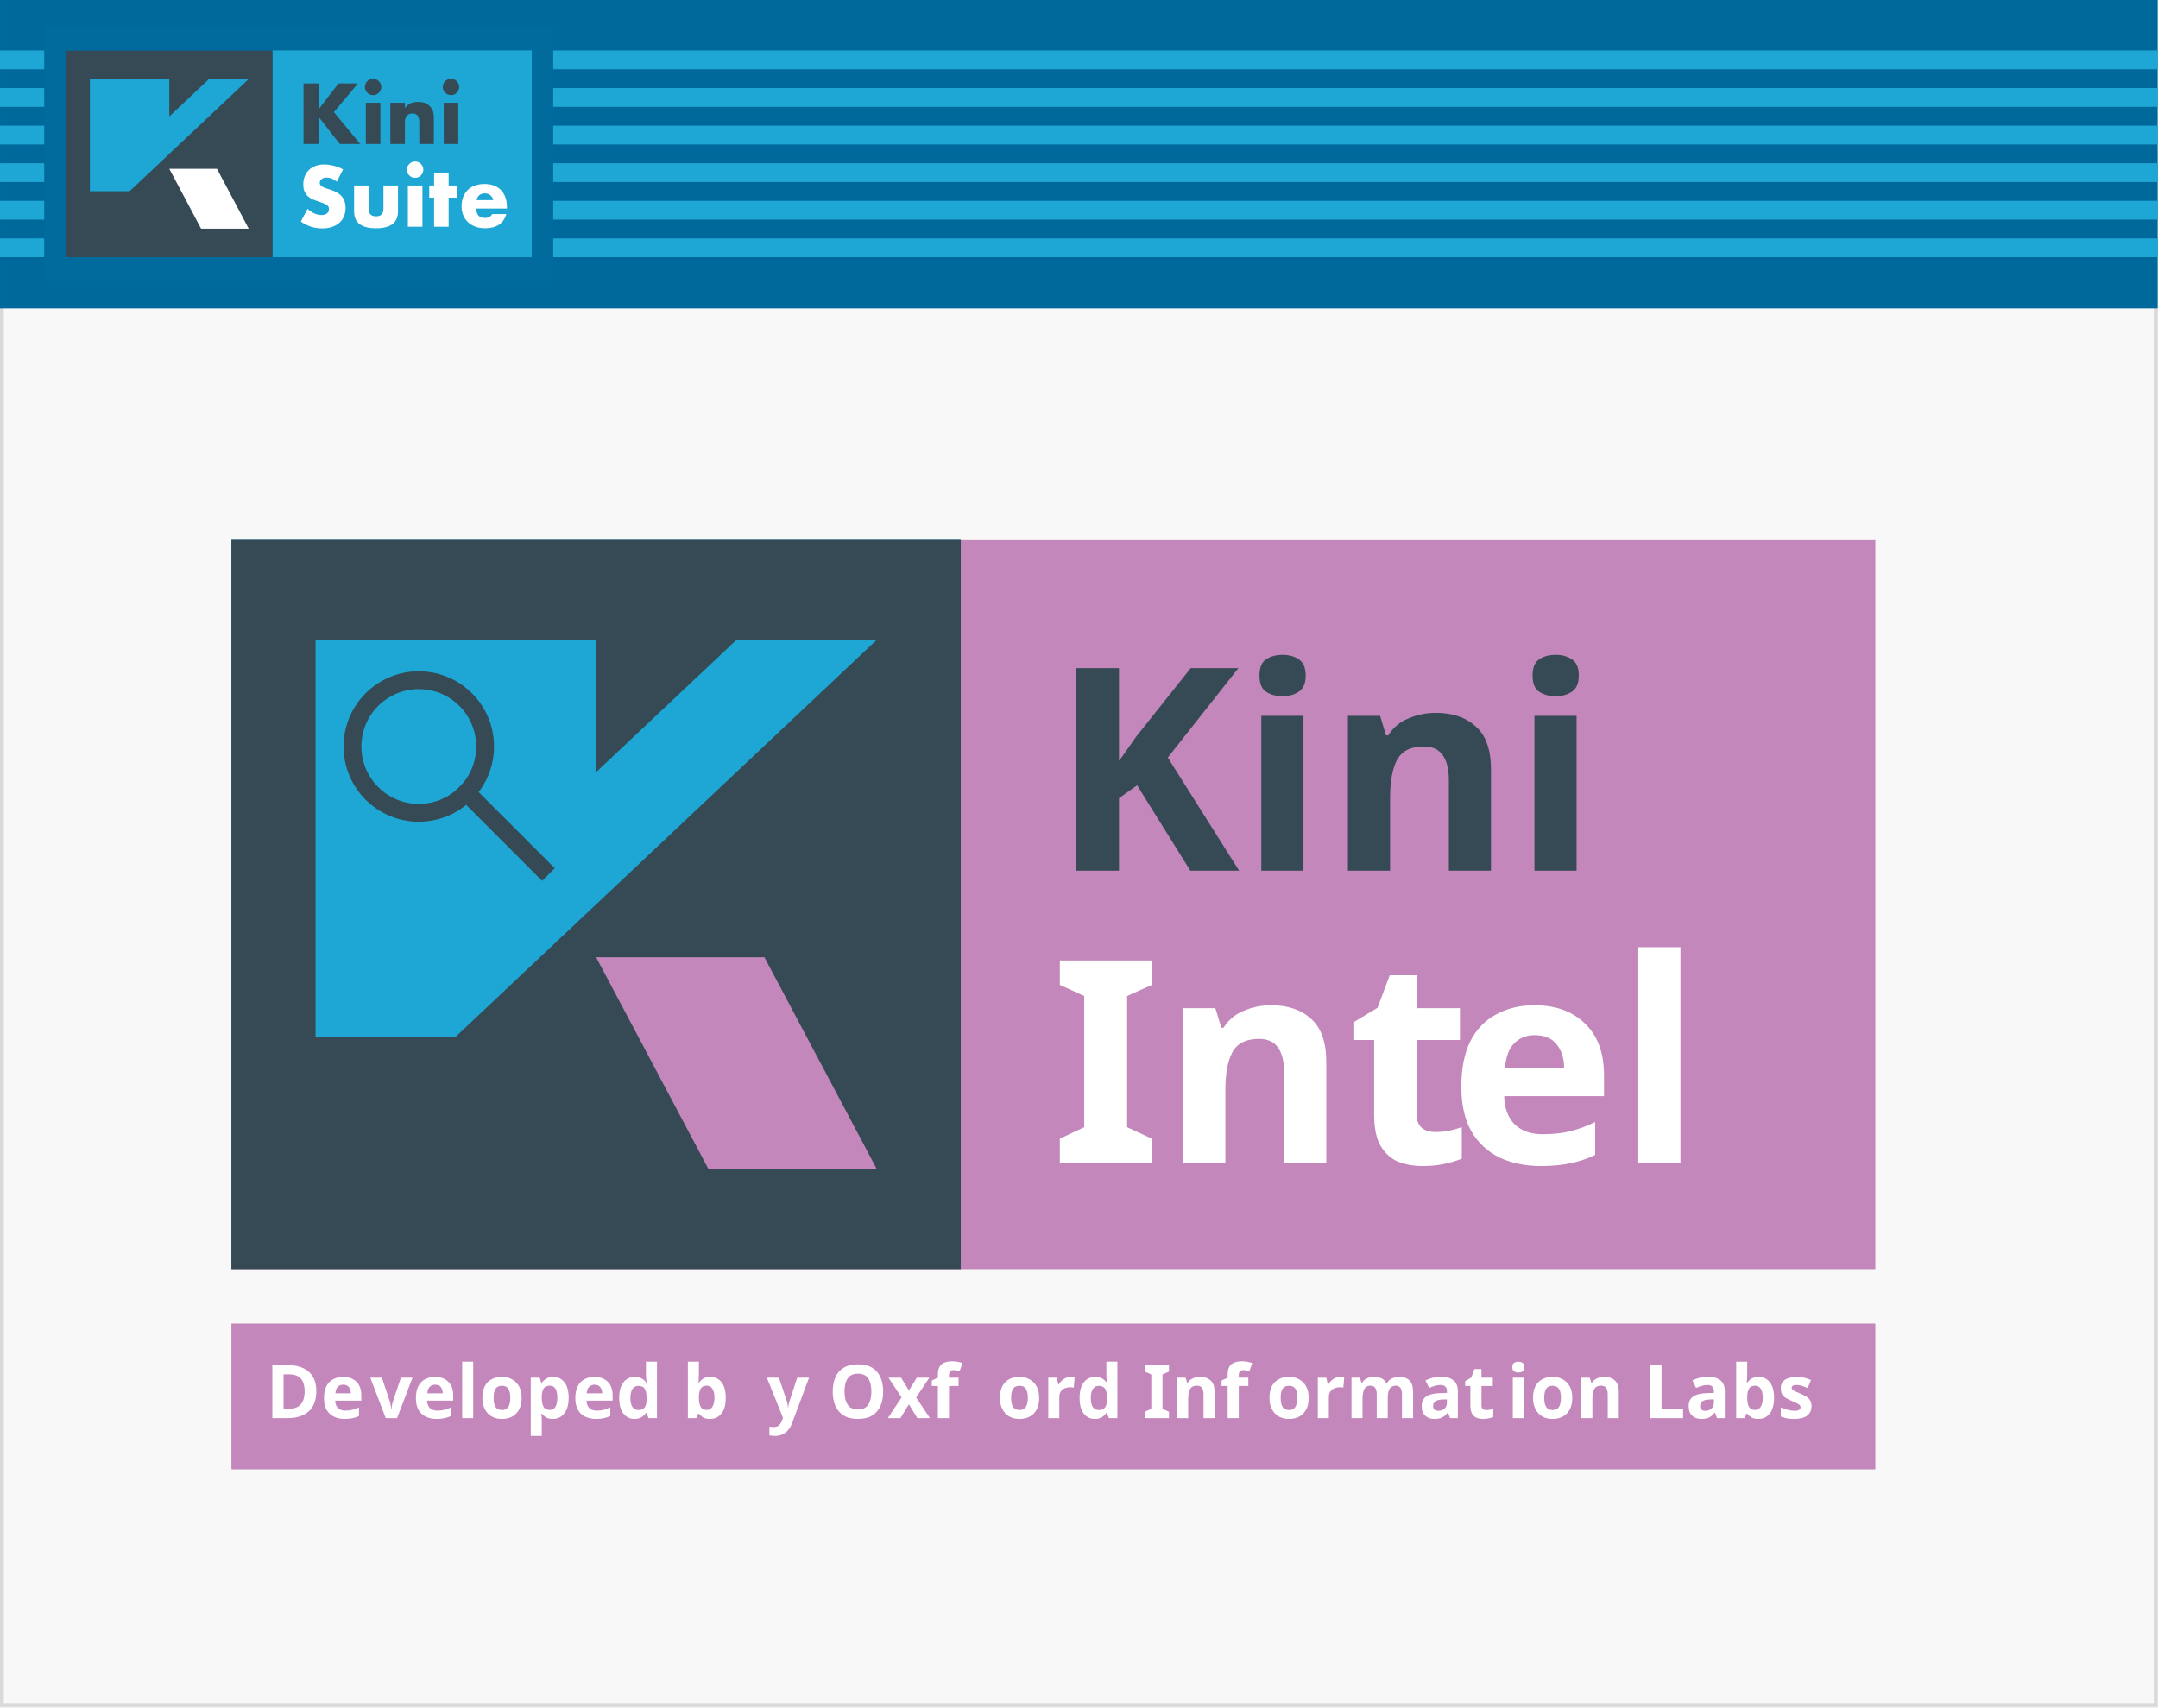
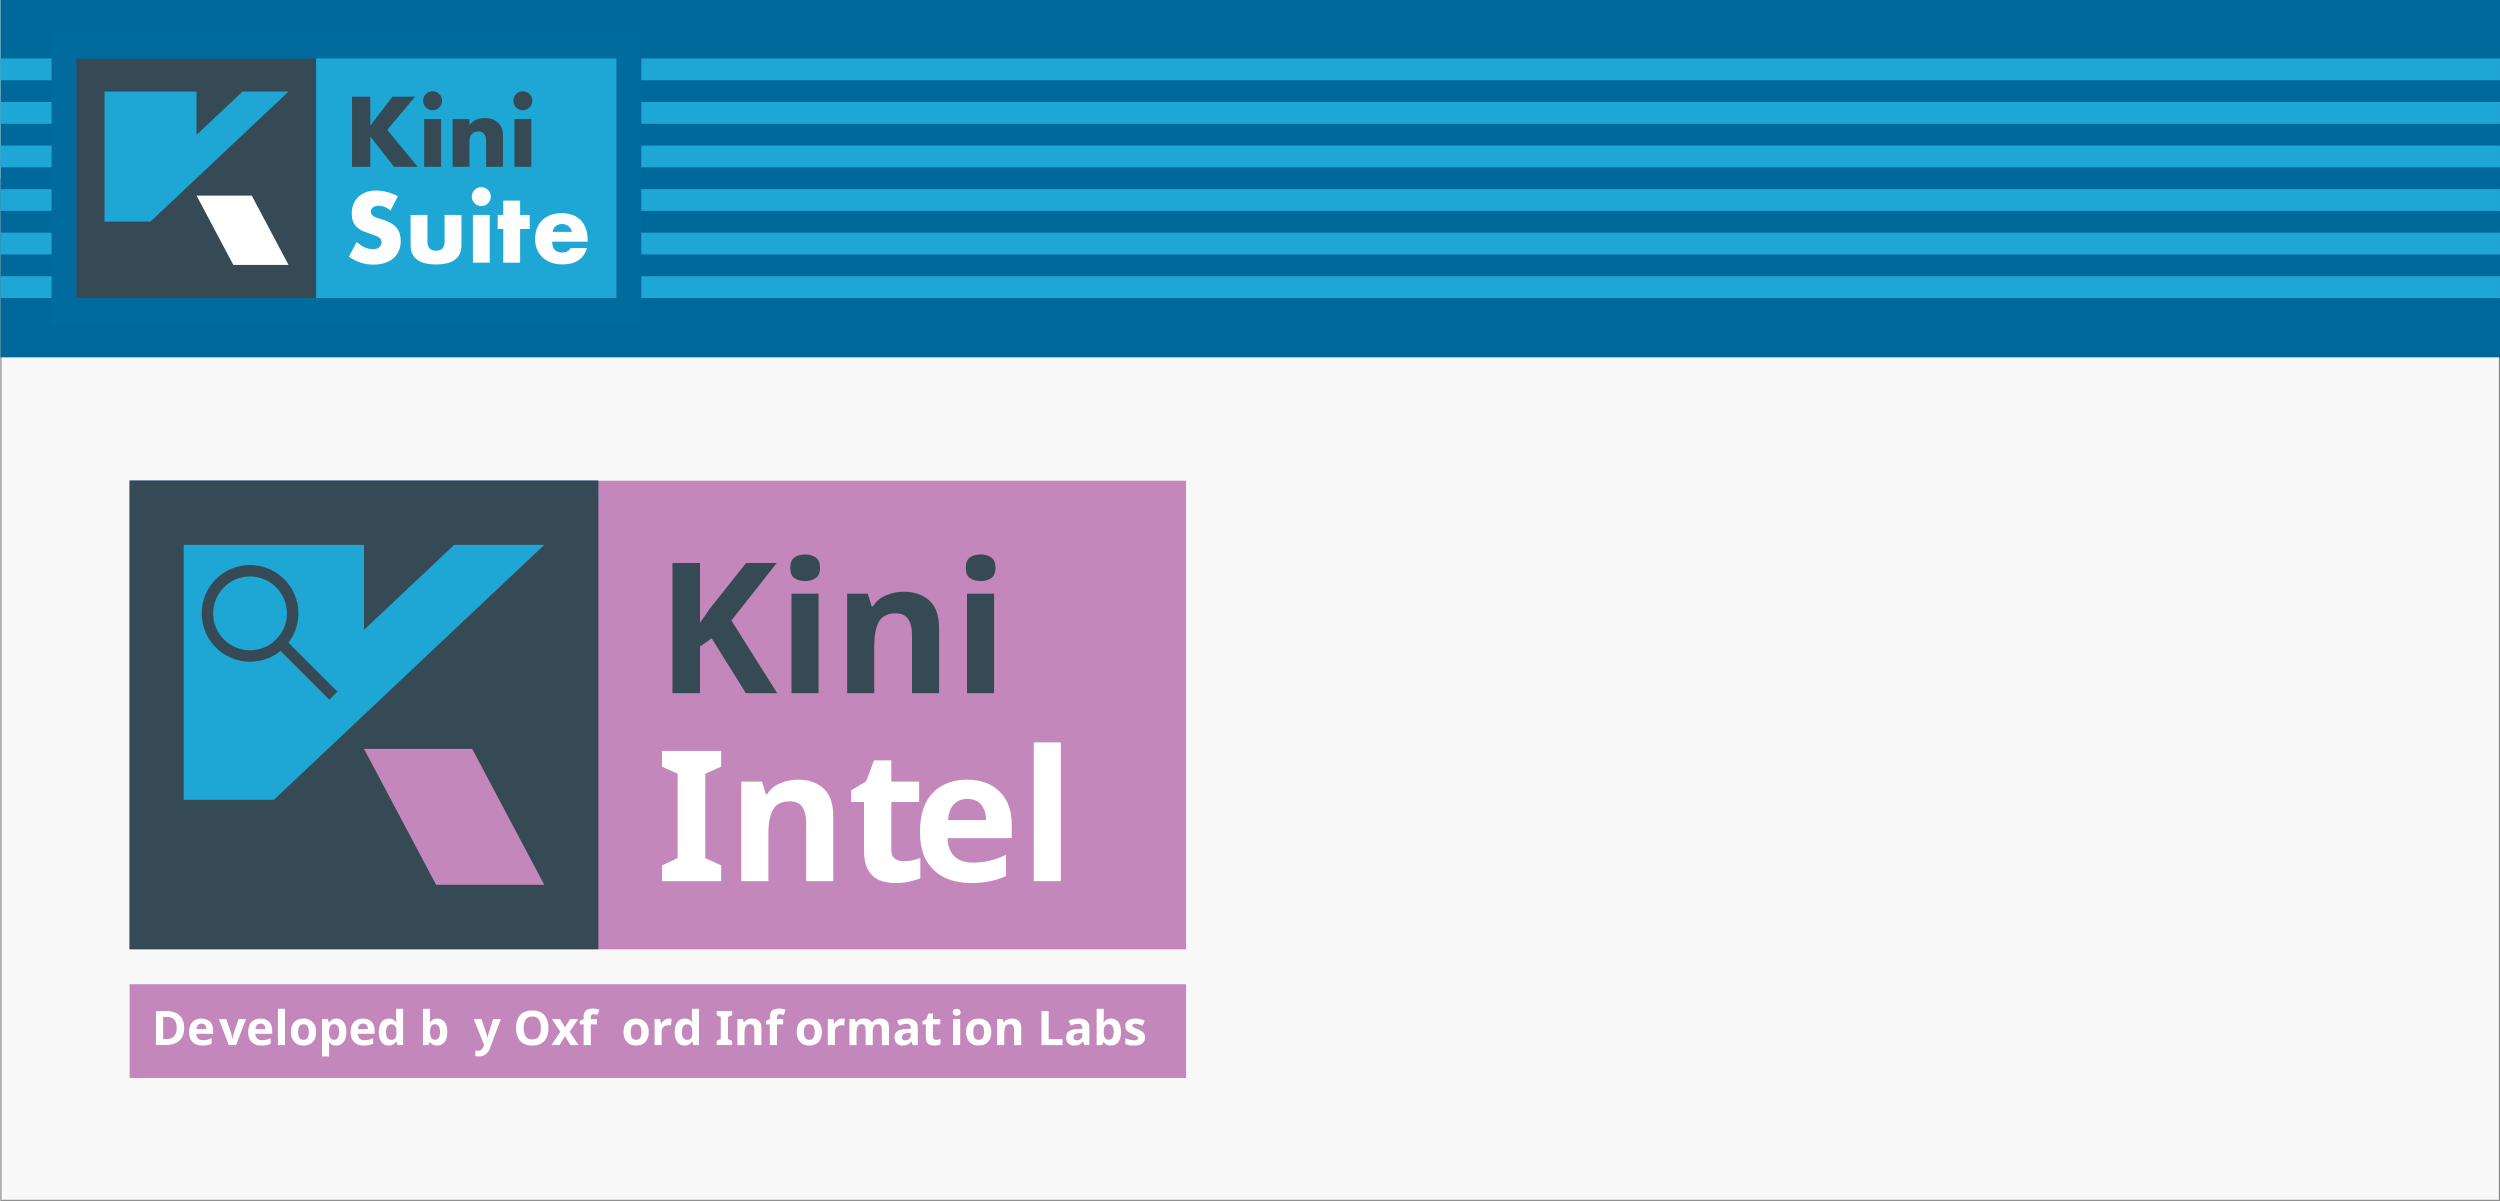
- <svg xmlns="http://www.w3.org/2000/svg" width="100%" height="100%" viewBox="0 0 2367 1873" version="1.1" xml:space="preserve" style="fill-rule:evenodd;clip-rule:evenodd;stroke-linecap:square;stroke-linejoin:round;stroke-miterlimit:1.5;">
-   <g transform="matrix(1,0,0,1,-560.545,-764.865)">
-     <g transform="matrix(1,0,0,0.719734,-4.99179,-1649.42)">
+ <svg xmlns="http://www.w3.org/2000/svg" width="100%" height="100%" viewBox="0 0 2367 1137" version="1.1" xml:space="preserve" style="fill-rule:evenodd;clip-rule:evenodd;stroke-linecap:square;stroke-linejoin:round;stroke-miterlimit:1.5;">
+   <g transform="matrix(1,0,0,1,-560.545,-1133.91)">
+     <g transform="matrix(1.00001,0,0,0.408952,-4.6412,-164.842)">
      <rect x="565.536" y="3589.45" width="2366.62" height="2366.62" style="fill:rgb(248,248,248);" />
-       <path d="M2932.16,3589.45L2932.16,5956.08L565.536,5956.08L565.536,3589.45L2932.16,3589.45ZM2927.99,3595.24L569.703,3595.24L569.703,5950.29L2927.99,5950.29L2927.99,3595.24Z" style="fill:rgb(217,217,217);" />
+       <path d="M2932.16,3589.45L2932.16,5956.07L565.536,5956.07L565.536,3589.45L2932.16,3589.45ZM2931.16,3591.89C2931.16,3591.89 566.536,3591.89 566.536,3591.89L566.536,5953.62L2931.16,5953.62L2931.16,3591.89Z" style="fill:rgb(128,128,128);" />
    </g>
-     <g transform="matrix(12.2273,0,0,12.2273,5015.32,-4271.14)">
+     <g transform="matrix(14.3332,0,0,5.1732,-6555.54,642.137)">
+       <rect x="496.502" y="95.061" width="165.115" height="65.403" style="fill:rgb(0,105,155);" />
+     </g>
+     <g transform="matrix(2.46021,0,0,4.11637,88.4436,1133.49)">
+       <g>
+         <g transform="matrix(5.82599,0,0,0.0765841,-2700.57,6.2686)">
+           <rect x="496.502" y="95.061" width="165.115" height="65.403" style="fill:rgb(30,166,212);" />
+         </g>
+         <g transform="matrix(5.82599,0,0,0.0765841,-2700.57,16.2863)">
+           <rect x="496.502" y="95.061" width="165.115" height="65.403" style="fill:rgb(30,166,212);" />
+         </g>
+         <g transform="matrix(5.82599,0,0,0.0765841,-2700.57,26.304)">
+           <rect x="496.502" y="95.061" width="165.115" height="65.403" style="fill:rgb(30,166,212);" />
+         </g>
+         <g transform="matrix(5.82599,0,0,0.0765841,-2700.57,36.3216)">
+           <rect x="496.502" y="95.061" width="165.115" height="65.403" style="fill:rgb(30,166,212);" />
+         </g>
+         <g transform="matrix(5.82599,0,0,0.0765841,-2700.57,46.3393)">
+           <rect x="496.502" y="95.061" width="165.115" height="65.403" style="fill:rgb(30,166,212);" />
+         </g>
+         <g transform="matrix(5.82599,0,0,0.0765841,-2700.57,56.357)">
+           <rect x="496.502" y="95.061" width="165.115" height="65.403" style="fill:rgb(30,166,212);" />
+         </g>
+       </g>
+     </g>
+     <g transform="matrix(3.4619,0,0,3.45925,1821.89,1858.66)">
+       <g transform="matrix(1.07522,0,0,1.07605,-1092.59,1185.07)">
+         <rect x="690.416" y="-1288.19" width="150" height="75" style="fill:rgb(1,107,157);" />
+       </g>
+       <g transform="matrix(0.497415,0,0,1.00245,-524.868,-288.803)">
+         <rect x="496.502" y="95.061" width="165.115" height="65.403" style="fill:rgb(30,166,212);" />
+       </g>
+       <g transform="matrix(0.330277,0,0,0.83483,-502.012,-267.467)">
+         <rect x="496.502" y="95.061" width="165.115" height="65.403" style="fill:white;" />
+       </g>
+       <g transform="matrix(-0.118344,-1.4493e-17,1.44806e-17,-0.118243,-264.544,-117.243)">
+         <path d="M620.943,138.506L593.107,166.342L160.138,577.612L160.138,599.311L620.943,599.311L620.943,138.506Z" style="fill:rgb(30,166,212);" />
+       </g>
+       <g transform="matrix(0.902685,0,0,0.903375,-350.239,-201.079)">
+         <path d="M80.092,8.468L7.55,8.468L7.55,80.956L80.092,80.956L80.092,8.468ZM43.91,49.92L60.637,49.92L71.788,70.93L55.061,70.93L43.91,49.92ZM43.91,31.537L43.91,18.405L16.031,18.405L16.031,57.799L29.97,57.799L71.788,18.405L57.849,18.405L43.91,31.537Z" style="fill:rgb(53,74,84);" />
+       </g>
+       <g transform="matrix(2.12246,0,0,2.12246,-861.034,-225.43)">
+         <path d="M281.726,23.697L284.594,19.965L287.498,19.965L283.91,24.249L287.834,29.013L284.786,29.013L281.726,25.089L281.726,29.013L279.374,29.013L279.374,19.965L281.726,19.965L281.726,23.697Z" style="fill:rgb(53,74,84);fill-rule:nonzero;" />
+         <path d="M290.846,22.857L290.846,29.013L288.674,29.013L288.674,22.857L290.846,22.857ZM288.53,20.493C288.53,20.325 288.562,20.167 288.626,20.019C288.69,19.871 288.778,19.741 288.89,19.629C289.002,19.517 289.132,19.429 289.28,19.365C289.428,19.301 289.586,19.269 289.754,19.269C289.922,19.269 290.08,19.301 290.228,19.365C290.376,19.429 290.506,19.517 290.618,19.629C290.73,19.741 290.818,19.871 290.882,20.019C290.946,20.167 290.978,20.325 290.978,20.493C290.978,20.661 290.946,20.819 290.882,20.967C290.818,21.115 290.73,21.245 290.618,21.357C290.506,21.469 290.376,21.557 290.228,21.621C290.08,21.685 289.922,21.717 289.754,21.717C289.586,21.717 289.428,21.685 289.28,21.621C289.132,21.557 289.002,21.469 288.89,21.357C288.778,21.245 288.69,21.115 288.626,20.967C288.562,20.819 288.53,20.661 288.53,20.493Z" style="fill:rgb(53,74,84);fill-rule:nonzero;" />
+         <path d="M292.334,22.857L294.506,22.857L294.506,23.637C294.802,23.277 295.102,23.035 295.406,22.911C295.71,22.787 296.066,22.725 296.474,22.725C296.906,22.725 297.276,22.795 297.584,22.935C297.892,23.075 298.154,23.273 298.37,23.529C298.546,23.737 298.666,23.969 298.73,24.225C298.794,24.481 298.826,24.773 298.826,25.101L298.826,29.013L296.654,29.013L296.654,25.905C296.654,25.601 296.632,25.355 296.588,25.167C296.544,24.979 296.466,24.829 296.354,24.717C296.258,24.621 296.15,24.553 296.03,24.513C295.91,24.473 295.782,24.453 295.646,24.453C295.278,24.453 294.996,24.563 294.8,24.783C294.604,25.003 294.506,25.317 294.506,25.725L294.506,29.013L292.334,29.013L292.334,22.857Z" style="fill:rgb(53,74,84);fill-rule:nonzero;" />
+         <path d="M302.474,22.857L302.474,29.013L300.302,29.013L300.302,22.857L302.474,22.857ZM300.158,20.493C300.158,20.325 300.19,20.167 300.254,20.019C300.318,19.871 300.406,19.741 300.518,19.629C300.63,19.517 300.76,19.429 300.908,19.365C301.056,19.301 301.214,19.269 301.382,19.269C301.55,19.269 301.708,19.301 301.856,19.365C302.004,19.429 302.134,19.517 302.246,19.629C302.358,19.741 302.446,19.871 302.51,20.019C302.574,20.167 302.606,20.325 302.606,20.493C302.606,20.661 302.574,20.819 302.51,20.967C302.446,21.115 302.358,21.245 302.246,21.357C302.134,21.469 302.004,21.557 301.856,21.621C301.708,21.685 301.55,21.717 301.382,21.717C301.214,21.717 301.056,21.685 300.908,21.621C300.76,21.557 300.63,21.469 300.518,21.357C300.406,21.245 300.318,21.115 300.254,20.967C300.19,20.819 300.158,20.661 300.158,20.493Z" style="fill:rgb(53,74,84);fill-rule:nonzero;" />
+         <path d="M284.342,34.641C284.086,34.433 283.83,34.279 283.574,34.179C283.318,34.079 283.07,34.029 282.83,34.029C282.526,34.029 282.278,34.101 282.086,34.245C281.894,34.389 281.798,34.577 281.798,34.809C281.798,34.969 281.846,35.101 281.942,35.205C282.038,35.309 282.164,35.399 282.32,35.475C282.476,35.551 282.652,35.617 282.848,35.673C283.044,35.729 283.238,35.789 283.43,35.853C284.198,36.109 284.76,36.451 285.116,36.879C285.472,37.307 285.65,37.865 285.65,38.553C285.65,39.017 285.572,39.437 285.416,39.813C285.26,40.189 285.032,40.511 284.732,40.779C284.432,41.047 284.064,41.255 283.628,41.403C283.192,41.551 282.698,41.625 282.146,41.625C281.002,41.625 279.942,41.285 278.966,40.605L279.974,38.709C280.326,39.021 280.674,39.253 281.018,39.405C281.362,39.557 281.702,39.633 282.038,39.633C282.422,39.633 282.708,39.545 282.896,39.369C283.084,39.193 283.178,38.993 283.178,38.769C283.178,38.633 283.154,38.515 283.106,38.415C283.058,38.315 282.978,38.223 282.866,38.139C282.754,38.055 282.608,37.977 282.428,37.905C282.248,37.833 282.03,37.753 281.774,37.665C281.47,37.569 281.172,37.463 280.88,37.347C280.588,37.231 280.328,37.077 280.1,36.885C279.872,36.693 279.688,36.451 279.548,36.159C279.408,35.867 279.338,35.497 279.338,35.049C279.338,34.601 279.412,34.195 279.56,33.831C279.708,33.467 279.916,33.155 280.184,32.895C280.452,32.635 280.78,32.433 281.168,32.289C281.556,32.145 281.99,32.073 282.47,32.073C282.918,32.073 283.386,32.135 283.874,32.259C284.362,32.383 284.83,32.565 285.278,32.805L284.342,34.641Z" style="fill:white;fill-rule:nonzero;" />
+         <path d="M289.094,35.217L289.094,38.685C289.094,39.445 289.462,39.825 290.198,39.825C290.934,39.825 291.302,39.445 291.302,38.685L291.302,35.217L293.474,35.217L293.474,39.105C293.474,39.937 293.2,40.561 292.652,40.977C292.104,41.393 291.286,41.601 290.198,41.601C289.11,41.601 288.292,41.393 287.744,40.977C287.196,40.561 286.922,39.937 286.922,39.105L286.922,35.217L289.094,35.217Z" style="fill:white;fill-rule:nonzero;" />
+         <path d="M297.122,35.217L297.122,41.373L294.95,41.373L294.95,35.217L297.122,35.217ZM294.806,32.853C294.806,32.685 294.838,32.527 294.902,32.379C294.966,32.231 295.054,32.101 295.166,31.989C295.278,31.877 295.408,31.789 295.556,31.725C295.704,31.661 295.862,31.629 296.03,31.629C296.198,31.629 296.356,31.661 296.504,31.725C296.652,31.789 296.782,31.877 296.894,31.989C297.006,32.101 297.094,32.231 297.158,32.379C297.222,32.527 297.254,32.685 297.254,32.853C297.254,33.021 297.222,33.179 297.158,33.327C297.094,33.475 297.006,33.605 296.894,33.717C296.782,33.829 296.652,33.917 296.504,33.981C296.356,34.045 296.198,34.077 296.03,34.077C295.862,34.077 295.704,34.045 295.556,33.981C295.408,33.917 295.278,33.829 295.166,33.717C295.054,33.605 294.966,33.475 294.902,33.327C294.838,33.179 294.806,33.021 294.806,32.853Z" style="fill:white;fill-rule:nonzero;" />
+         <path d="M301.034,37.029L301.034,41.373L298.862,41.373L298.862,37.029L298.142,37.029L298.142,35.217L298.862,35.217L298.862,33.369L301.034,33.369L301.034,35.217L302.27,35.217L302.27,37.029L301.034,37.029Z" style="fill:white;fill-rule:nonzero;" />
+         <path d="M307.706,37.401C307.634,37.097 307.486,36.853 307.262,36.669C307.038,36.485 306.766,36.393 306.446,36.393C306.11,36.393 305.836,36.481 305.624,36.657C305.412,36.833 305.278,37.081 305.222,37.401L307.706,37.401ZM305.162,38.661C305.162,39.597 305.602,40.065 306.482,40.065C306.954,40.065 307.31,39.873 307.55,39.489L309.65,39.489C309.226,40.897 308.166,41.601 306.47,41.601C305.95,41.601 305.474,41.523 305.042,41.367C304.61,41.211 304.24,40.989 303.932,40.701C303.624,40.413 303.386,40.069 303.218,39.669C303.05,39.269 302.966,38.821 302.966,38.325C302.966,37.813 303.046,37.351 303.206,36.939C303.366,36.527 303.594,36.177 303.89,35.889C304.186,35.601 304.544,35.379 304.964,35.223C305.384,35.067 305.858,34.989 306.386,34.989C306.906,34.989 307.374,35.067 307.79,35.223C308.206,35.379 308.558,35.605 308.846,35.901C309.134,36.197 309.354,36.559 309.506,36.987C309.658,37.415 309.734,37.897 309.734,38.433L309.734,38.661L305.162,38.661Z" style="fill:white;fill-rule:nonzero;" />
+       </g>
+     </g>
+     <g transform="matrix(6.78275,0,0,6.78275,3013.64,-1533.2)">
      <g transform="matrix(0.255576,0,0,0.255576,-536.992,435.422)">
        <path d="M1333.81,372.434L756.806,372.434L756.806,423.659L1333.81,423.659L1333.81,372.434ZM1333.81,97.446L756.806,97.446L756.806,353.35L1333.81,353.35L1333.81,97.446Z" style="fill:rgb(196,135,187);" />
      </g>
      <g transform="matrix(0.554844,0,0,0.554844,-372.342,366.899)">
        <g transform="matrix(12,0,0,12,311.508,310.36)">
                </g>
        <text x="57.396px" y="310.36px" style="font-family:'Futura-Bold', 'Futura', sans-serif;font-weight:700;font-size:12px;fill:white;">De<tspan x="74.304px 81.84px 89.604px " y="310.36px 310.36px 310.36px ">vel</tspan>oped b<tspan x="138.42px 146.676px " y="310.36px 310.36px ">y </tspan>Oxf<tspan x="175.56px 183.96px " y="310.36px 310.36px ">or</tspan>d Inf<tspan x="219.132px 227.532px " y="310.36px 310.36px ">or</tspan>mat<tspan x="258.084px 261.744px " y="310.36px 310.36px ">io</tspan>n Labs</text>
      </g>
      <g transform="matrix(2.12246,0,0,2.12246,-861.034,428.406)">
        <text x="278.426px" y="29.013px" style="font-family:'Futura-Bold', 'Futura', sans-serif;font-weight:700;font-size:12px;fill:rgb(53,74,84);">Kini</text>
        <text x="278.426px" y="41.373px" style="font-family:'Futura-Bold', 'Futura', sans-serif;font-weight:700;font-size:12px;fill:white;">Int<tspan x="295.238px 303.002px " y="41.373px 41.373px ">el</tspan>
        </text>
      </g>
      <g transform="matrix(-0.141932,-1.73817e-17,1.73817e-17,-0.141932,-255.438,545.365)">
        <path d="M620.943,138.506L593.107,166.342L160.138,577.612L160.138,599.311L620.943,599.311L620.943,138.506Z" style="fill:rgb(30,166,212);" />
      </g>
      <g transform="matrix(0.255576,0,0,0.255576,-343.57,460.351)">
        <path d="M255.997,-0.186L-0,-0.186L-0,255.811L255.997,255.811L255.997,-0.186ZM127.999,146.332L187.078,146.332L226.464,220.595L167.385,220.595L127.999,146.332ZM127.999,81.352L127.999,34.938L29.533,34.938L29.533,174.18C29.533,174.18 78.766,174.18 78.766,174.18L226.464,34.938L177.232,34.938L127.999,81.352Z" style="fill:rgb(53,74,84);" />
      </g>
      <g>
        <g transform="matrix(0.88817,0,0,0.88817,-846.557,-3.46488)">
          <circle cx="585.242" cy="543.033" r="6.698" style="fill:none;stroke:rgb(53,74,84);stroke-width:1.8px;" />
        </g>
        <g transform="matrix(0.737053,0,0,0.737053,-757.365,80.9812)">
          <path d="M590.024,545.406L599.234,554.616" style="fill:none;stroke:rgb(53,74,84);stroke-width:2.17px;" />
        </g>
      </g>
    </g>
-     <g transform="matrix(14.3332,0,0,5.1732,-6555.91,273.097)">
-       <rect x="496.502" y="95.061" width="165.115" height="65.403" style="fill:rgb(0,105,155);" />
-     </g>
-     <g transform="matrix(2.46021,0,0,4.11637,88.0774,764.452)">
-       <g>
-         <g transform="matrix(5.82599,0,0,0.0765841,-2700.57,6.2686)">
-           <rect x="496.502" y="95.061" width="165.115" height="65.403" style="fill:rgb(30,166,212);" />
-         </g>
-         <g transform="matrix(5.82599,0,0,0.0765841,-2700.57,16.2863)">
-           <rect x="496.502" y="95.061" width="165.115" height="65.403" style="fill:rgb(30,166,212);" />
-         </g>
-         <g transform="matrix(5.82599,0,0,0.0765841,-2700.57,26.304)">
-           <rect x="496.502" y="95.061" width="165.115" height="65.403" style="fill:rgb(30,166,212);" />
-         </g>
-         <g transform="matrix(5.82599,0,0,0.0765841,-2700.57,36.3216)">
-           <rect x="496.502" y="95.061" width="165.115" height="65.403" style="fill:rgb(30,166,212);" />
-         </g>
-         <g transform="matrix(5.82599,0,0,0.0765841,-2700.57,46.3393)">
-           <rect x="496.502" y="95.061" width="165.115" height="65.403" style="fill:rgb(30,166,212);" />
-         </g>
-         <g transform="matrix(5.82599,0,0,0.0765841,-2700.57,56.357)">
-           <rect x="496.502" y="95.061" width="165.115" height="65.403" style="fill:rgb(30,166,212);" />
-         </g>
-       </g>
-     </g>
-     <g transform="matrix(3.4619,0,0,3.45925,1821.52,1489.62)">
-       <g transform="matrix(1.07522,0,0,1.07605,-1092.59,1185.07)">
-         <rect x="690.416" y="-1288.19" width="150" height="75" style="fill:rgb(1,107,157);" />
-       </g>
-       <g transform="matrix(0.497415,0,0,1.00245,-524.868,-288.803)">
-         <rect x="496.502" y="95.061" width="165.115" height="65.403" style="fill:rgb(30,166,212);" />
-       </g>
-       <g transform="matrix(0.330277,0,0,0.83483,-502.012,-267.467)">
-         <rect x="496.502" y="95.061" width="165.115" height="65.403" style="fill:white;" />
-       </g>
-       <g transform="matrix(-0.118344,-1.4493e-17,1.44806e-17,-0.118243,-264.544,-117.243)">
-         <path d="M620.943,138.506L593.107,166.342L160.138,577.612L160.138,599.311L620.943,599.311L620.943,138.506Z" style="fill:rgb(30,166,212);" />
-       </g>
-       <g transform="matrix(0.902685,0,0,0.903375,-350.239,-201.079)">
-         <path d="M80.092,8.468L7.55,8.468L7.55,80.956L80.092,80.956L80.092,8.468ZM43.91,49.92L60.637,49.92L71.788,70.93L55.061,70.93L43.91,49.92ZM43.91,31.537L43.91,18.405L16.031,18.405L16.031,57.799L29.97,57.799L71.788,18.405L57.849,18.405L43.91,31.537Z" style="fill:rgb(53,74,84);" />
-       </g>
-       <g transform="matrix(2.12246,0,0,2.12246,-861.034,-225.43)">
-         <path d="M281.726,23.697L284.594,19.965L287.498,19.965L283.91,24.249L287.834,29.013L284.786,29.013L281.726,25.089L281.726,29.013L279.374,29.013L279.374,19.965L281.726,19.965L281.726,23.697Z" style="fill:rgb(53,74,84);fill-rule:nonzero;" />
-         <path d="M290.846,22.857L290.846,29.013L288.674,29.013L288.674,22.857L290.846,22.857ZM288.53,20.493C288.53,20.325 288.562,20.167 288.626,20.019C288.69,19.871 288.778,19.741 288.89,19.629C289.002,19.517 289.132,19.429 289.28,19.365C289.428,19.301 289.586,19.269 289.754,19.269C289.922,19.269 290.08,19.301 290.228,19.365C290.376,19.429 290.506,19.517 290.618,19.629C290.73,19.741 290.818,19.871 290.882,20.019C290.946,20.167 290.978,20.325 290.978,20.493C290.978,20.661 290.946,20.819 290.882,20.967C290.818,21.115 290.73,21.245 290.618,21.357C290.506,21.469 290.376,21.557 290.228,21.621C290.08,21.685 289.922,21.717 289.754,21.717C289.586,21.717 289.428,21.685 289.28,21.621C289.132,21.557 289.002,21.469 288.89,21.357C288.778,21.245 288.69,21.115 288.626,20.967C288.562,20.819 288.53,20.661 288.53,20.493Z" style="fill:rgb(53,74,84);fill-rule:nonzero;" />
-         <path d="M292.334,22.857L294.506,22.857L294.506,23.637C294.802,23.277 295.102,23.035 295.406,22.911C295.71,22.787 296.066,22.725 296.474,22.725C296.906,22.725 297.276,22.795 297.584,22.935C297.892,23.075 298.154,23.273 298.37,23.529C298.546,23.737 298.666,23.969 298.73,24.225C298.794,24.481 298.826,24.773 298.826,25.101L298.826,29.013L296.654,29.013L296.654,25.905C296.654,25.601 296.632,25.355 296.588,25.167C296.544,24.979 296.466,24.829 296.354,24.717C296.258,24.621 296.15,24.553 296.03,24.513C295.91,24.473 295.782,24.453 295.646,24.453C295.278,24.453 294.996,24.563 294.8,24.783C294.604,25.003 294.506,25.317 294.506,25.725L294.506,29.013L292.334,29.013L292.334,22.857Z" style="fill:rgb(53,74,84);fill-rule:nonzero;" />
-         <path d="M302.474,22.857L302.474,29.013L300.302,29.013L300.302,22.857L302.474,22.857ZM300.158,20.493C300.158,20.325 300.19,20.167 300.254,20.019C300.318,19.871 300.406,19.741 300.518,19.629C300.63,19.517 300.76,19.429 300.908,19.365C301.056,19.301 301.214,19.269 301.382,19.269C301.55,19.269 301.708,19.301 301.856,19.365C302.004,19.429 302.134,19.517 302.246,19.629C302.358,19.741 302.446,19.871 302.51,20.019C302.574,20.167 302.606,20.325 302.606,20.493C302.606,20.661 302.574,20.819 302.51,20.967C302.446,21.115 302.358,21.245 302.246,21.357C302.134,21.469 302.004,21.557 301.856,21.621C301.708,21.685 301.55,21.717 301.382,21.717C301.214,21.717 301.056,21.685 300.908,21.621C300.76,21.557 300.63,21.469 300.518,21.357C300.406,21.245 300.318,21.115 300.254,20.967C300.19,20.819 300.158,20.661 300.158,20.493Z" style="fill:rgb(53,74,84);fill-rule:nonzero;" />
-         <path d="M284.342,34.641C284.086,34.433 283.83,34.279 283.574,34.179C283.318,34.079 283.07,34.029 282.83,34.029C282.526,34.029 282.278,34.101 282.086,34.245C281.894,34.389 281.798,34.577 281.798,34.809C281.798,34.969 281.846,35.101 281.942,35.205C282.038,35.309 282.164,35.399 282.32,35.475C282.476,35.551 282.652,35.617 282.848,35.673C283.044,35.729 283.238,35.789 283.43,35.853C284.198,36.109 284.76,36.451 285.116,36.879C285.472,37.307 285.65,37.865 285.65,38.553C285.65,39.017 285.572,39.437 285.416,39.813C285.26,40.189 285.032,40.511 284.732,40.779C284.432,41.047 284.064,41.255 283.628,41.403C283.192,41.551 282.698,41.625 282.146,41.625C281.002,41.625 279.942,41.285 278.966,40.605L279.974,38.709C280.326,39.021 280.674,39.253 281.018,39.405C281.362,39.557 281.702,39.633 282.038,39.633C282.422,39.633 282.708,39.545 282.896,39.369C283.084,39.193 283.178,38.993 283.178,38.769C283.178,38.633 283.154,38.515 283.106,38.415C283.058,38.315 282.978,38.223 282.866,38.139C282.754,38.055 282.608,37.977 282.428,37.905C282.248,37.833 282.03,37.753 281.774,37.665C281.47,37.569 281.172,37.463 280.88,37.347C280.588,37.231 280.328,37.077 280.1,36.885C279.872,36.693 279.688,36.451 279.548,36.159C279.408,35.867 279.338,35.497 279.338,35.049C279.338,34.601 279.412,34.195 279.56,33.831C279.708,33.467 279.916,33.155 280.184,32.895C280.452,32.635 280.78,32.433 281.168,32.289C281.556,32.145 281.99,32.073 282.47,32.073C282.918,32.073 283.386,32.135 283.874,32.259C284.362,32.383 284.83,32.565 285.278,32.805L284.342,34.641Z" style="fill:white;fill-rule:nonzero;" />
-         <path d="M289.094,35.217L289.094,38.685C289.094,39.445 289.462,39.825 290.198,39.825C290.934,39.825 291.302,39.445 291.302,38.685L291.302,35.217L293.474,35.217L293.474,39.105C293.474,39.937 293.2,40.561 292.652,40.977C292.104,41.393 291.286,41.601 290.198,41.601C289.11,41.601 288.292,41.393 287.744,40.977C287.196,40.561 286.922,39.937 286.922,39.105L286.922,35.217L289.094,35.217Z" style="fill:white;fill-rule:nonzero;" />
-         <path d="M297.122,35.217L297.122,41.373L294.95,41.373L294.95,35.217L297.122,35.217ZM294.806,32.853C294.806,32.685 294.838,32.527 294.902,32.379C294.966,32.231 295.054,32.101 295.166,31.989C295.278,31.877 295.408,31.789 295.556,31.725C295.704,31.661 295.862,31.629 296.03,31.629C296.198,31.629 296.356,31.661 296.504,31.725C296.652,31.789 296.782,31.877 296.894,31.989C297.006,32.101 297.094,32.231 297.158,32.379C297.222,32.527 297.254,32.685 297.254,32.853C297.254,33.021 297.222,33.179 297.158,33.327C297.094,33.475 297.006,33.605 296.894,33.717C296.782,33.829 296.652,33.917 296.504,33.981C296.356,34.045 296.198,34.077 296.03,34.077C295.862,34.077 295.704,34.045 295.556,33.981C295.408,33.917 295.278,33.829 295.166,33.717C295.054,33.605 294.966,33.475 294.902,33.327C294.838,33.179 294.806,33.021 294.806,32.853Z" style="fill:white;fill-rule:nonzero;" />
-         <path d="M301.034,37.029L301.034,41.373L298.862,41.373L298.862,37.029L298.142,37.029L298.142,35.217L298.862,35.217L298.862,33.369L301.034,33.369L301.034,35.217L302.27,35.217L302.27,37.029L301.034,37.029Z" style="fill:white;fill-rule:nonzero;" />
-         <path d="M307.706,37.401C307.634,37.097 307.486,36.853 307.262,36.669C307.038,36.485 306.766,36.393 306.446,36.393C306.11,36.393 305.836,36.481 305.624,36.657C305.412,36.833 305.278,37.081 305.222,37.401L307.706,37.401ZM305.162,38.661C305.162,39.597 305.602,40.065 306.482,40.065C306.954,40.065 307.31,39.873 307.55,39.489L309.65,39.489C309.226,40.897 308.166,41.601 306.47,41.601C305.95,41.601 305.474,41.523 305.042,41.367C304.61,41.211 304.24,40.989 303.932,40.701C303.624,40.413 303.386,40.069 303.218,39.669C303.05,39.269 302.966,38.821 302.966,38.325C302.966,37.813 303.046,37.351 303.206,36.939C303.366,36.527 303.594,36.177 303.89,35.889C304.186,35.601 304.544,35.379 304.964,35.223C305.384,35.067 305.858,34.989 306.386,34.989C306.906,34.989 307.374,35.067 307.79,35.223C308.206,35.379 308.558,35.605 308.846,35.901C309.134,36.197 309.354,36.559 309.506,36.987C309.658,37.415 309.734,37.897 309.734,38.433L309.734,38.661L305.162,38.661Z" style="fill:white;fill-rule:nonzero;" />
-       </g>
-     </g>
  </g>
</svg>
